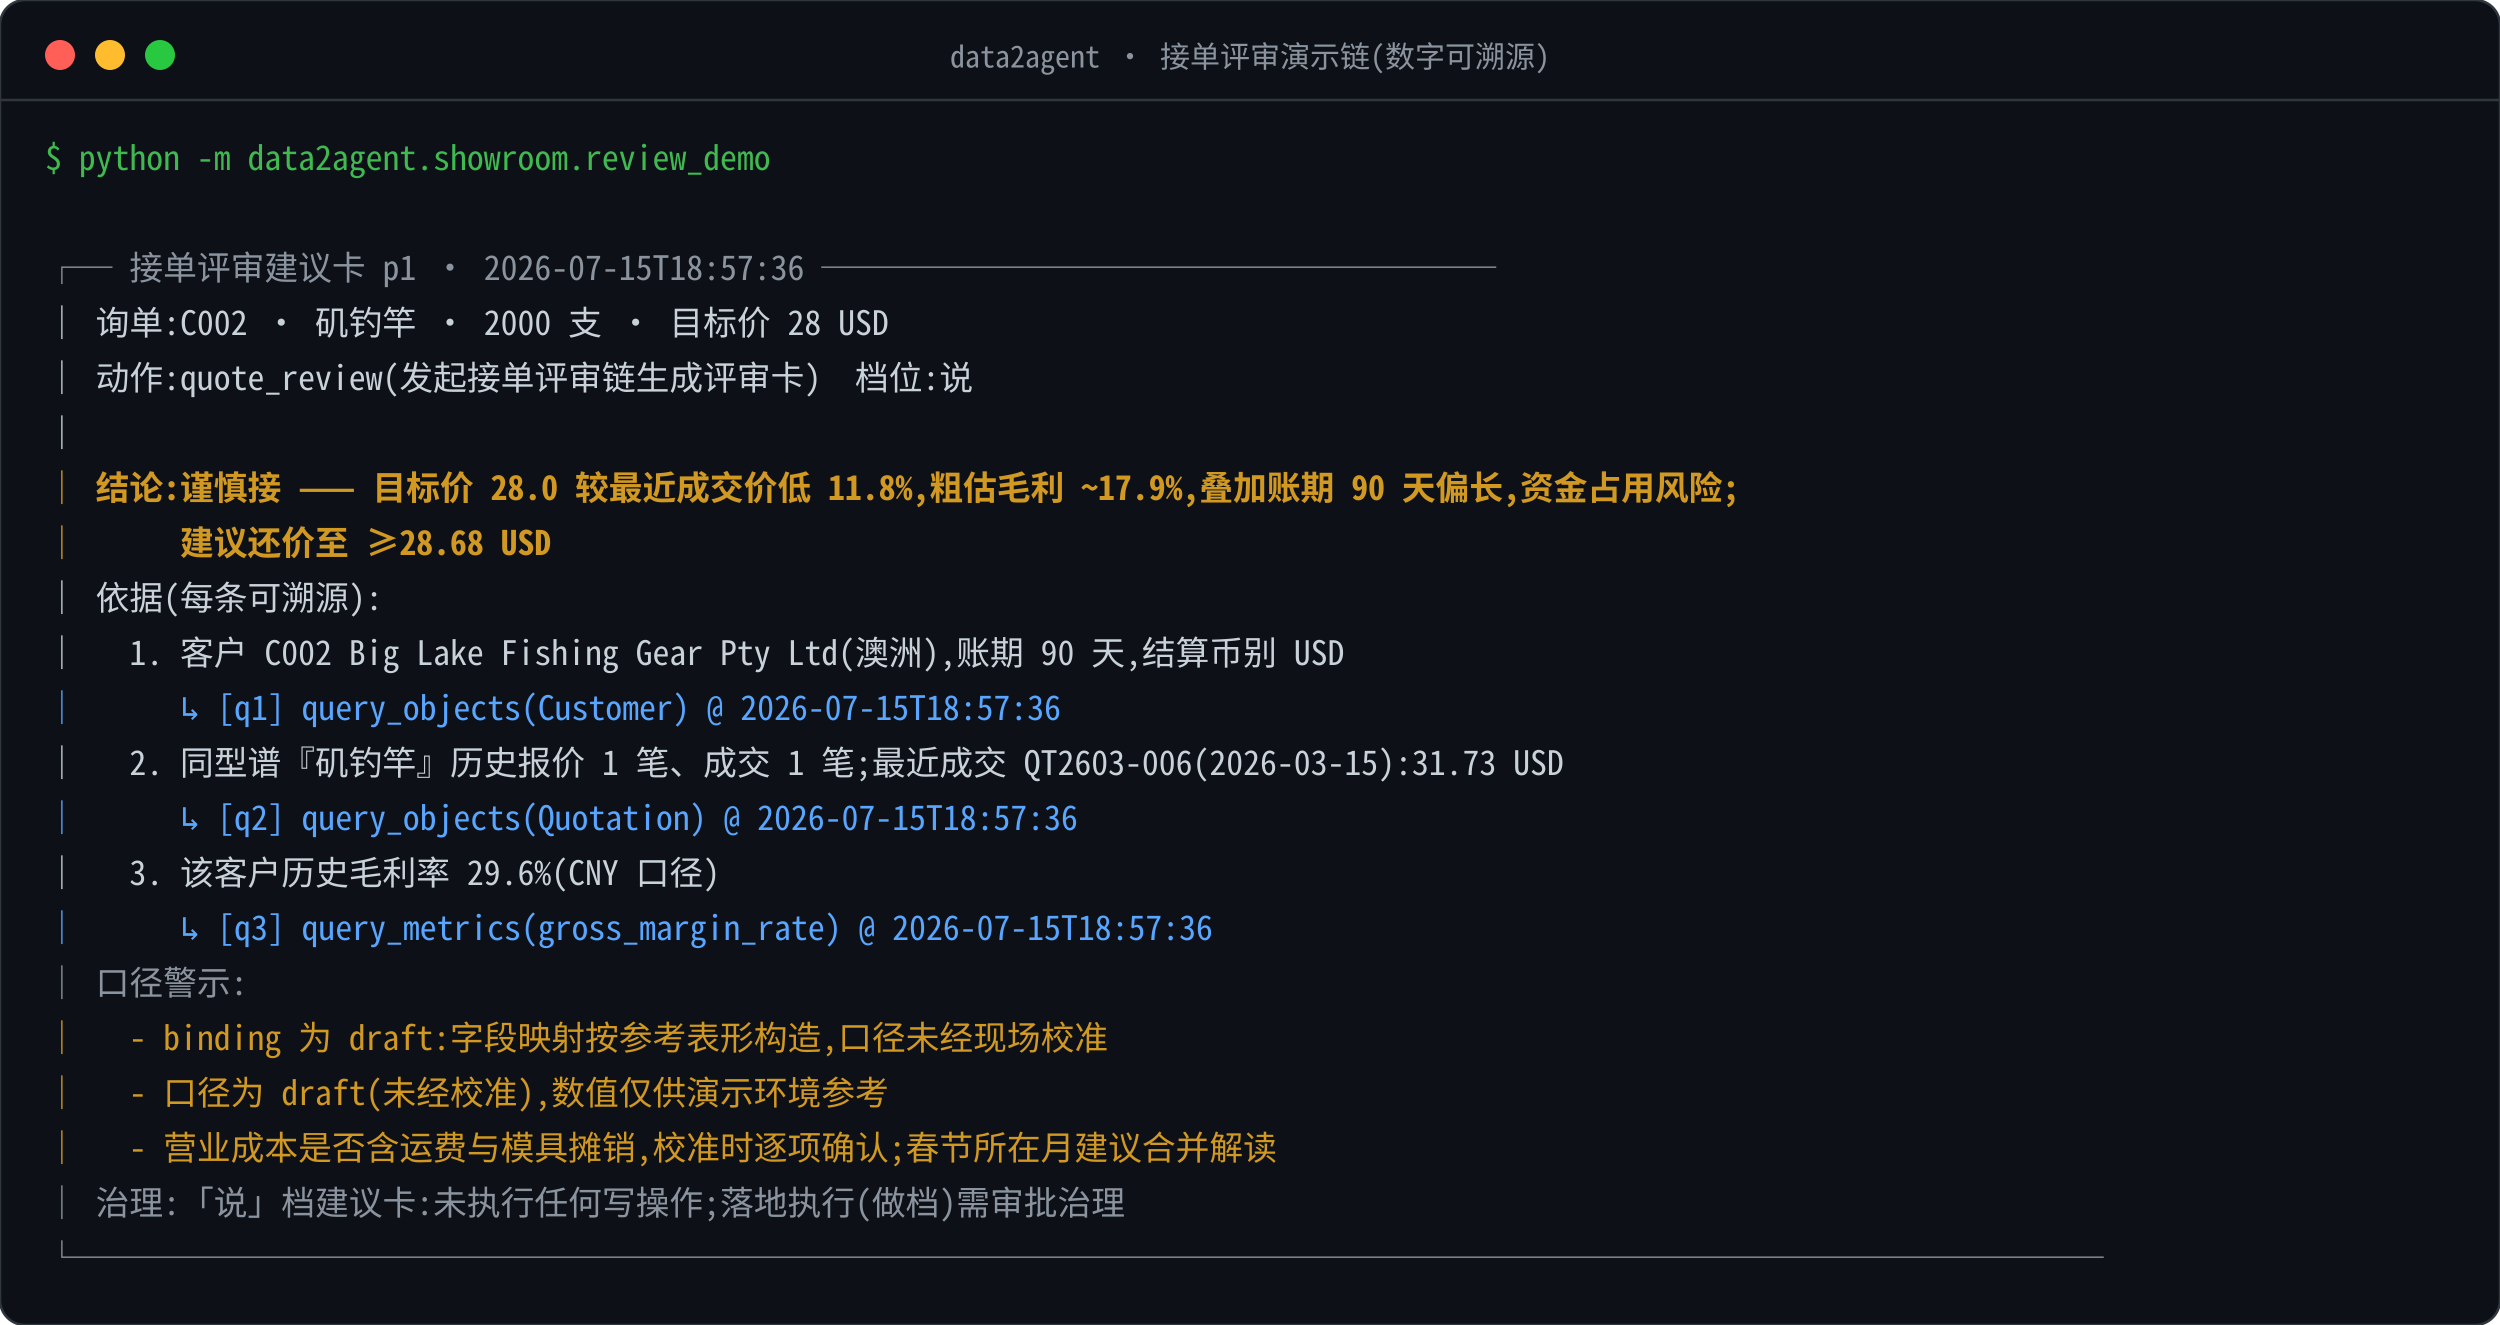
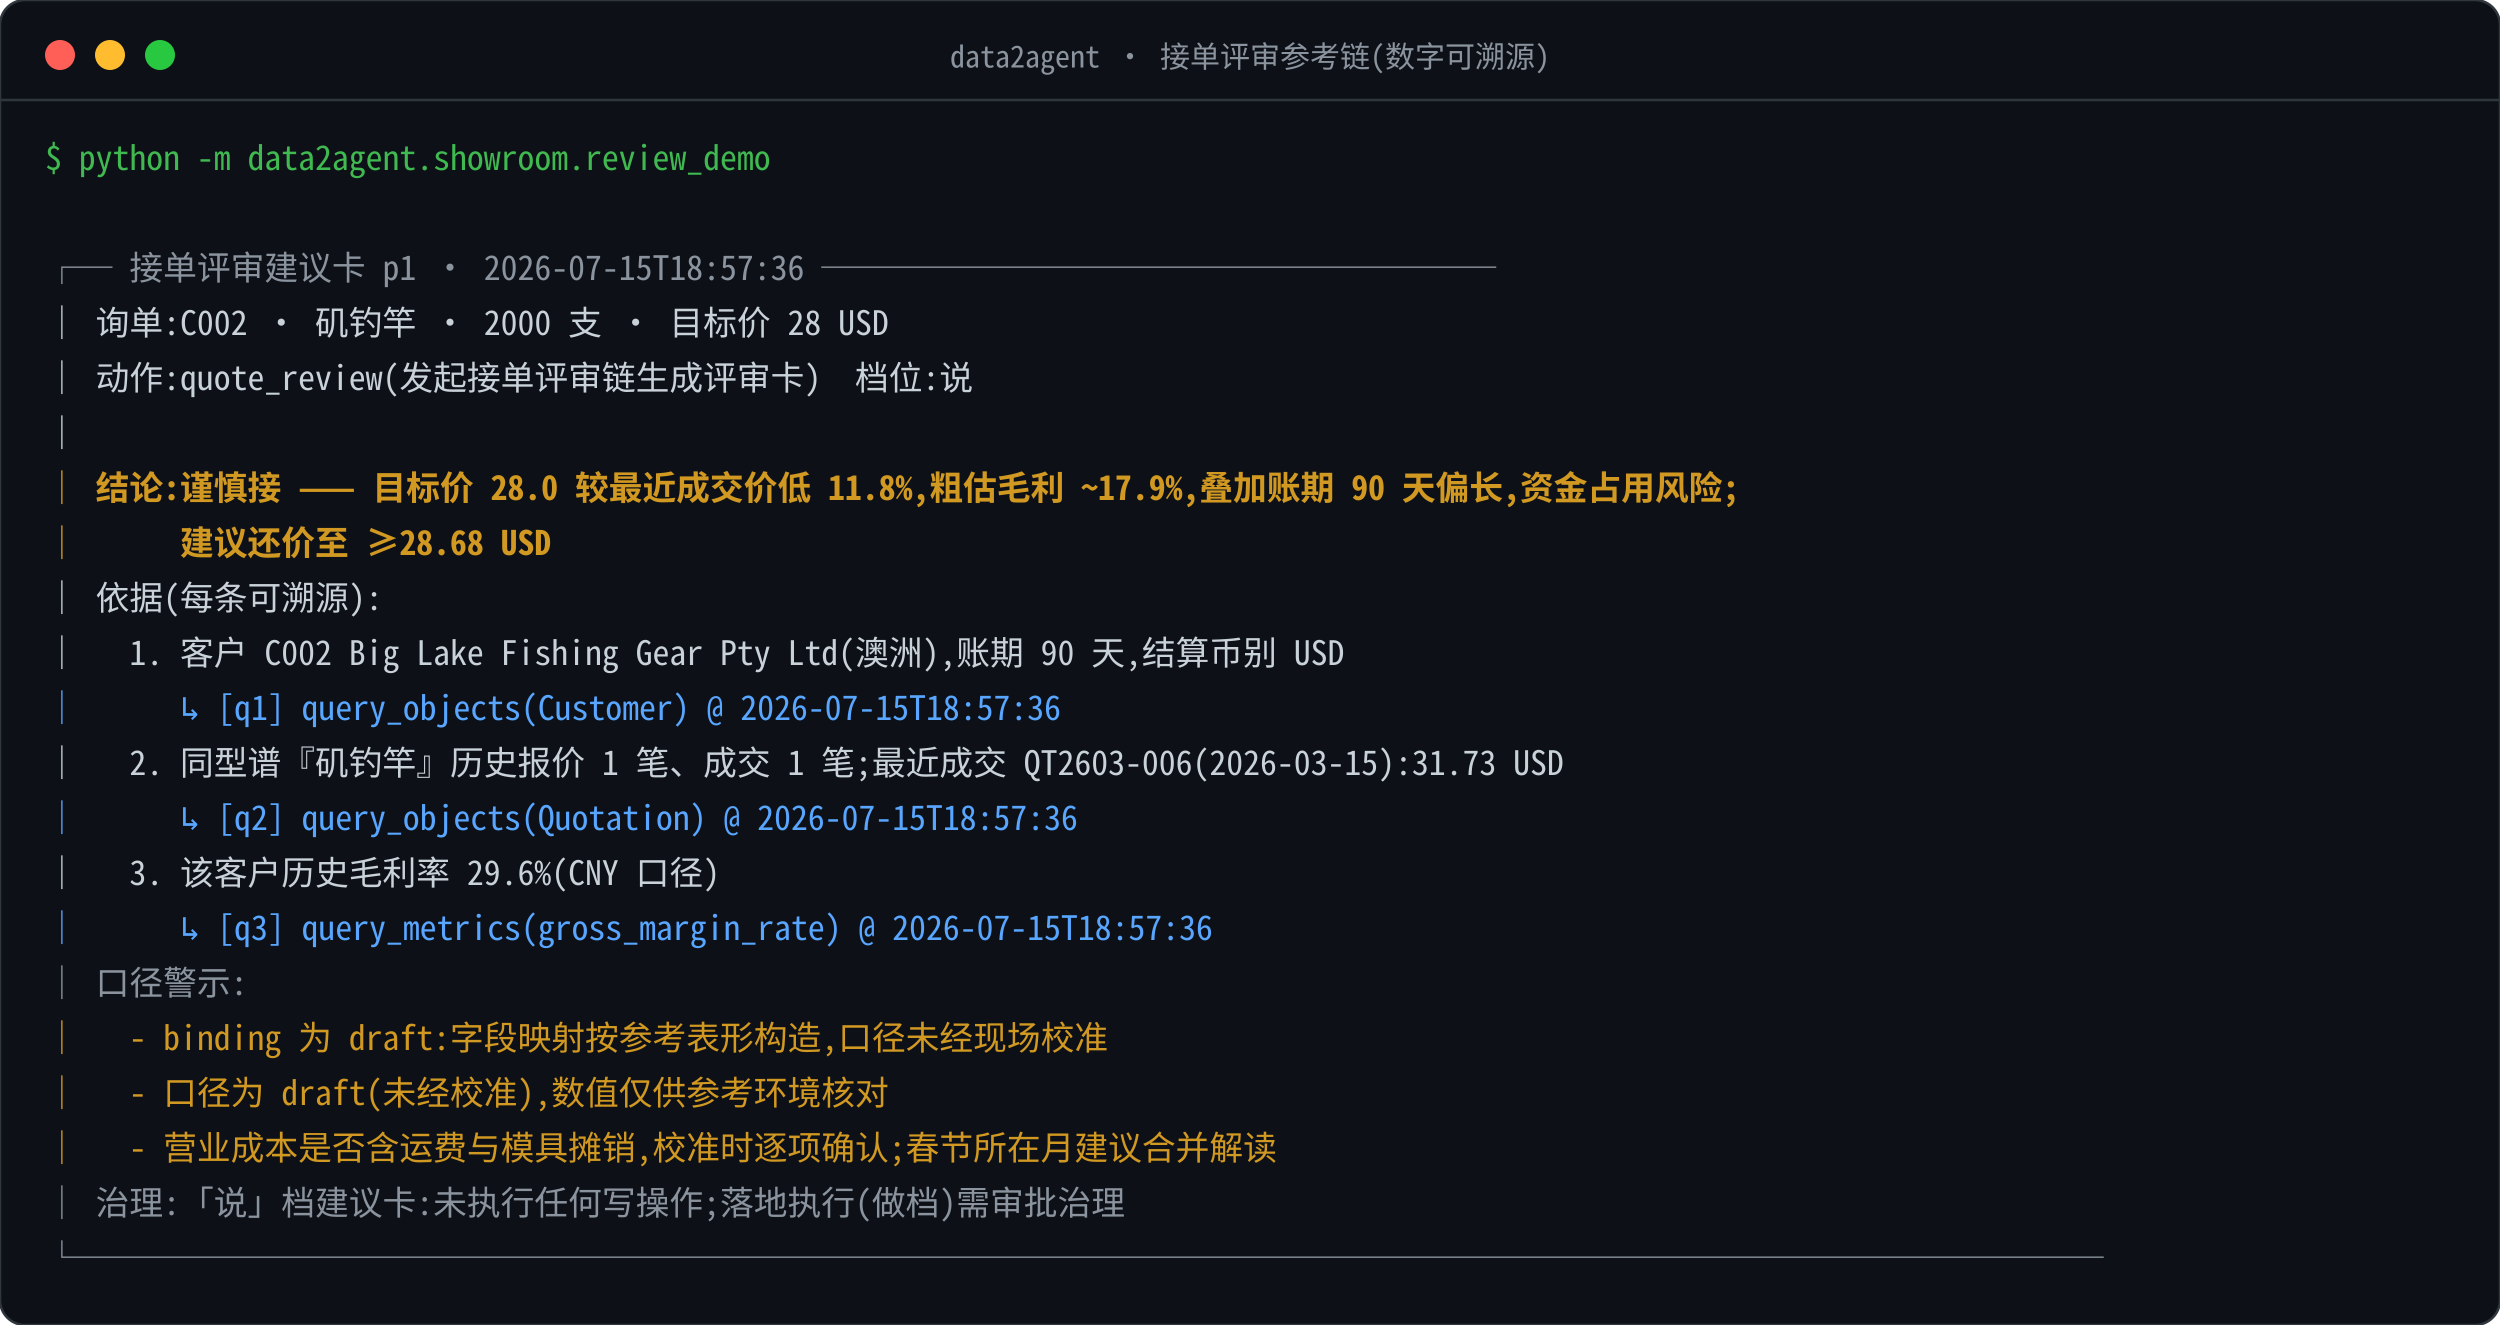
- <svg xmlns="http://www.w3.org/2000/svg" width="1000" height="530" viewBox="0 0 1000 530" role="img" aria-label="data2agent 接单评审建议卡演示">
+ <svg xmlns="http://www.w3.org/2000/svg" width="1000" height="530" viewBox="0 0 1000 530" role="img" aria-label="data2agent 接单评审建议卡参考输出">
  <rect width="1000" height="530" rx="10" fill="#0d1117" stroke="#30363d" />
  <circle cx="24" cy="22" r="6" fill="#ff5f57" />
  <circle cx="44" cy="22" r="6" fill="#febc2e" />
  <circle cx="64" cy="22" r="6" fill="#28c840" />
-   <text x="500.0" y="27" text-anchor="middle" fill="#8b949e" font-family="SF Mono, Menlo, Monaco, 'Cascadia Mono', 'Sarasa Mono SC', 'Noto Sans Mono CJK SC', monospace" font-size="12">data2agent · 接单评审演示链(数字可溯源)</text>
+   <text x="500.0" y="27" text-anchor="middle" fill="#8b949e" font-family="SF Mono, Menlo, Monaco, 'Cascadia Mono', 'Sarasa Mono SC', 'Noto Sans Mono CJK SC', monospace" font-size="12">data2agent · 接单评审参考链(数字可溯源)</text>
  <line x1="0" y1="40" x2="1000" y2="40" stroke="#30363d" />
  <text x="18" y="68" xml:space="preserve" font-family="SF Mono, Menlo, Monaco, 'Cascadia Mono', 'Sarasa Mono SC', 'Noto Sans Mono CJK SC', monospace" font-size="13.5" fill="#3fb950" font-weight="normal">$ python -m data2agent.showroom.review_demo</text>
  <text x="18" y="112" xml:space="preserve" font-family="SF Mono, Menlo, Monaco, 'Cascadia Mono', 'Sarasa Mono SC', 'Noto Sans Mono CJK SC', monospace" font-size="13.5" fill="#8b949e" font-weight="normal">┌─ 接单评审建议卡 p1 · 2026-07-15T18:57:36 ────────────────────</text>
  <text x="18" y="134" xml:space="preserve" font-family="SF Mono, Menlo, Monaco, 'Cascadia Mono', 'Sarasa Mono SC', 'Noto Sans Mono CJK SC', monospace" font-size="13.5" fill="#c9d1d9" font-weight="normal">│ 询单:C002 · 矶钓竿 · 2000 支 · 目标价 28 USD</text>
  <text x="18" y="156" xml:space="preserve" font-family="SF Mono, Menlo, Monaco, 'Cascadia Mono', 'Sarasa Mono SC', 'Noto Sans Mono CJK SC', monospace" font-size="13.5" fill="#c9d1d9" font-weight="normal">│ 动作:quote_review(发起接单评审链生成评审卡)  档位:说</text>
  <text x="18" y="178" xml:space="preserve" font-family="SF Mono, Menlo, Monaco, 'Cascadia Mono', 'Sarasa Mono SC', 'Noto Sans Mono CJK SC', monospace" font-size="13.5" fill="#c9d1d9" font-weight="normal">│</text>
  <text x="18" y="200" xml:space="preserve" font-family="SF Mono, Menlo, Monaco, 'Cascadia Mono', 'Sarasa Mono SC', 'Noto Sans Mono CJK SC', monospace" font-size="13.5" fill="#d29922" font-weight="bold">│ 结论:谨慎接 —— 目标价 28.0 较最近成交价低 11.8%,粗估毛利 ~17.9%,叠加账期 90 天偏长,资金占用风险;</text>
  <text x="18" y="222" xml:space="preserve" font-family="SF Mono, Menlo, Monaco, 'Cascadia Mono', 'Sarasa Mono SC', 'Noto Sans Mono CJK SC', monospace" font-size="13.5" fill="#d29922" font-weight="bold">│      建议还价至 ≥28.68 USD</text>
  <text x="18" y="244" xml:space="preserve" font-family="SF Mono, Menlo, Monaco, 'Cascadia Mono', 'Sarasa Mono SC', 'Noto Sans Mono CJK SC', monospace" font-size="13.5" fill="#c9d1d9" font-weight="normal">│ 依据(每条可溯源):</text>
  <text x="18" y="266" xml:space="preserve" font-family="SF Mono, Menlo, Monaco, 'Cascadia Mono', 'Sarasa Mono SC', 'Noto Sans Mono CJK SC', monospace" font-size="13.5" fill="#c9d1d9" font-weight="normal">│   1. 客户 C002 Big Lake Fishing Gear Pty Ltd(澳洲),账期 90 天,结算币别 USD</text>
  <text x="18" y="288" xml:space="preserve" font-family="SF Mono, Menlo, Monaco, 'Cascadia Mono', 'Sarasa Mono SC', 'Noto Sans Mono CJK SC', monospace" font-size="13.5" fill="#58a6ff" font-weight="normal">│      ↳ [q1] query_objects(Customer) @ 2026-07-15T18:57:36</text>
  <text x="18" y="310" xml:space="preserve" font-family="SF Mono, Menlo, Monaco, 'Cascadia Mono', 'Sarasa Mono SC', 'Noto Sans Mono CJK SC', monospace" font-size="13.5" fill="#c9d1d9" font-weight="normal">│   2. 同型谱『矶钓竿』历史报价 1 笔、成交 1 笔;最近成交 QT2603-006(2026-03-15):31.73 USD</text>
  <text x="18" y="332" xml:space="preserve" font-family="SF Mono, Menlo, Monaco, 'Cascadia Mono', 'Sarasa Mono SC', 'Noto Sans Mono CJK SC', monospace" font-size="13.5" fill="#58a6ff" font-weight="normal">│      ↳ [q2] query_objects(Quotation) @ 2026-07-15T18:57:36</text>
  <text x="18" y="354" xml:space="preserve" font-family="SF Mono, Menlo, Monaco, 'Cascadia Mono', 'Sarasa Mono SC', 'Noto Sans Mono CJK SC', monospace" font-size="13.5" fill="#c9d1d9" font-weight="normal">│   3. 该客户历史毛利率 29.6%(CNY 口径)</text>
  <text x="18" y="376" xml:space="preserve" font-family="SF Mono, Menlo, Monaco, 'Cascadia Mono', 'Sarasa Mono SC', 'Noto Sans Mono CJK SC', monospace" font-size="13.5" fill="#58a6ff" font-weight="normal">│      ↳ [q3] query_metrics(gross_margin_rate) @ 2026-07-15T18:57:36</text>
  <text x="18" y="398" xml:space="preserve" font-family="SF Mono, Menlo, Monaco, 'Cascadia Mono', 'Sarasa Mono SC', 'Noto Sans Mono CJK SC', monospace" font-size="13.5" fill="#8b949e" font-weight="normal">│ 口径警示:</text>
  <text x="18" y="420" xml:space="preserve" font-family="SF Mono, Menlo, Monaco, 'Cascadia Mono', 'Sarasa Mono SC', 'Noto Sans Mono CJK SC', monospace" font-size="13.5" fill="#d29922" font-weight="normal">│   - binding 为 draft:字段映射按参考表形构造,口径未经现场校准</text>
-   <text x="18" y="442" xml:space="preserve" font-family="SF Mono, Menlo, Monaco, 'Cascadia Mono', 'Sarasa Mono SC', 'Noto Sans Mono CJK SC', monospace" font-size="13.5" fill="#d29922" font-weight="normal">│   - 口径为 draft(未经校准),数值仅供演示环境参考</text>
+   <text x="18" y="442" xml:space="preserve" font-family="SF Mono, Menlo, Monaco, 'Cascadia Mono', 'Sarasa Mono SC', 'Noto Sans Mono CJK SC', monospace" font-size="13.5" fill="#d29922" font-weight="normal">│   - 口径为 draft(未经校准),数值仅供参考环境核对</text>
  <text x="18" y="464" xml:space="preserve" font-family="SF Mono, Menlo, Monaco, 'Cascadia Mono', 'Sarasa Mono SC', 'Noto Sans Mono CJK SC', monospace" font-size="13.5" fill="#d29922" font-weight="normal">│   - 营业成本是否含运费与模具摊销,校准时逐项确认;春节所在月建议合并解读</text>
  <text x="18" y="486" xml:space="preserve" font-family="SF Mono, Menlo, Monaco, 'Cascadia Mono', 'Sarasa Mono SC', 'Noto Sans Mono CJK SC', monospace" font-size="13.5" fill="#8b949e" font-weight="normal">│ 治理:「说」档建议卡:未执行任何写操作;落地执行(做档)需审批治理</text>
  <text x="18" y="508" xml:space="preserve" font-family="SF Mono, Menlo, Monaco, 'Cascadia Mono', 'Sarasa Mono SC', 'Noto Sans Mono CJK SC', monospace" font-size="13.5" fill="#8b949e" font-weight="normal">└────────────────────────────────────────────────────────────</text>
</svg>
